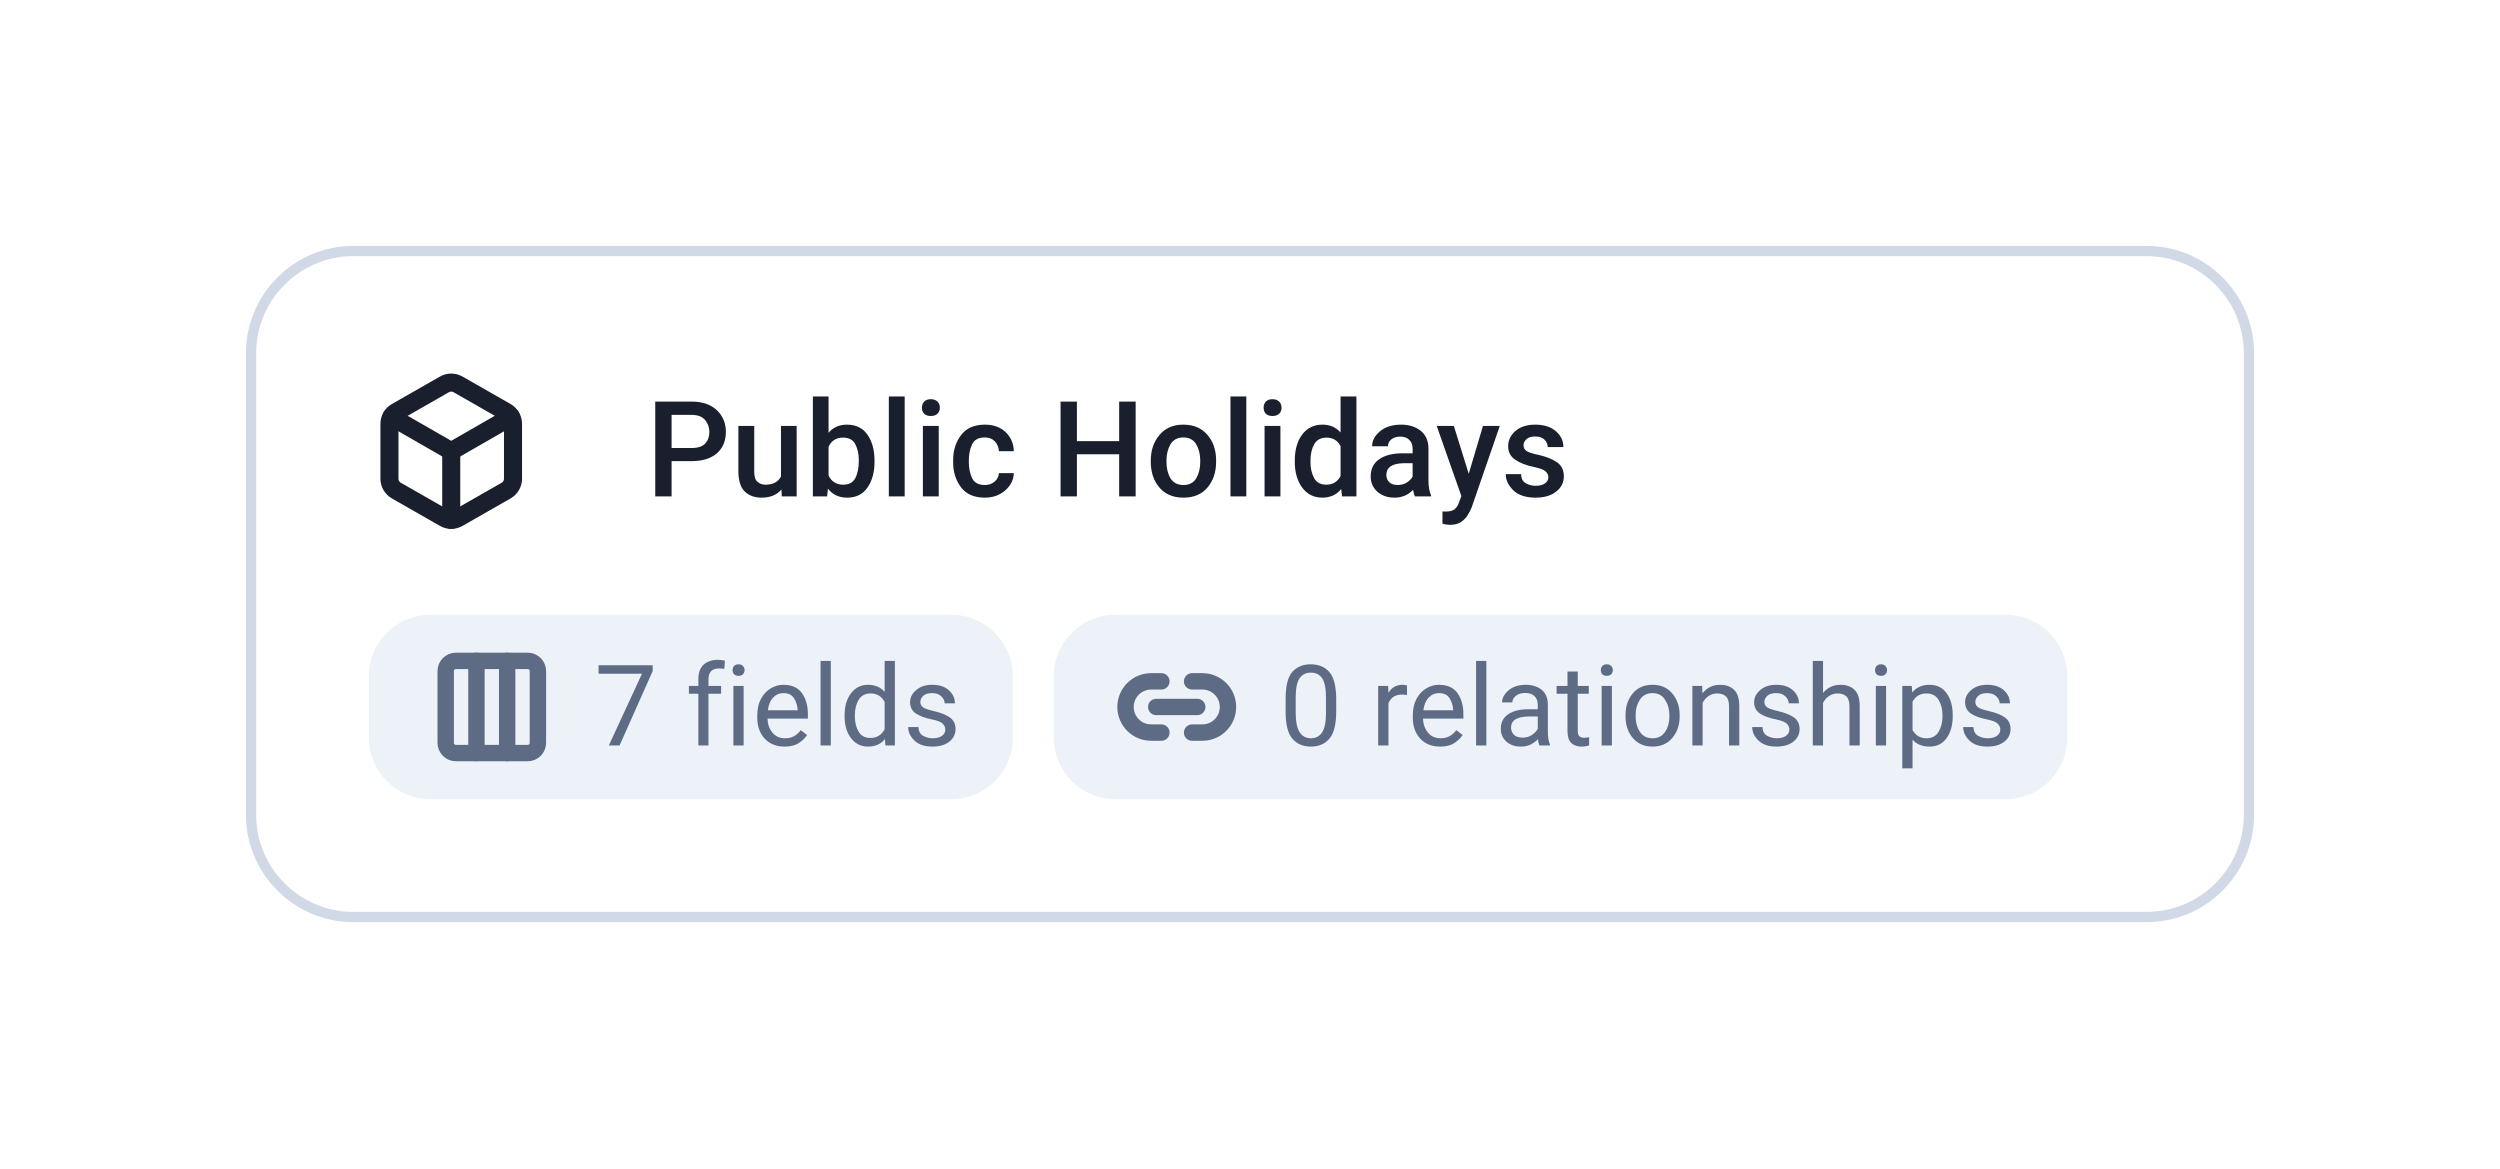
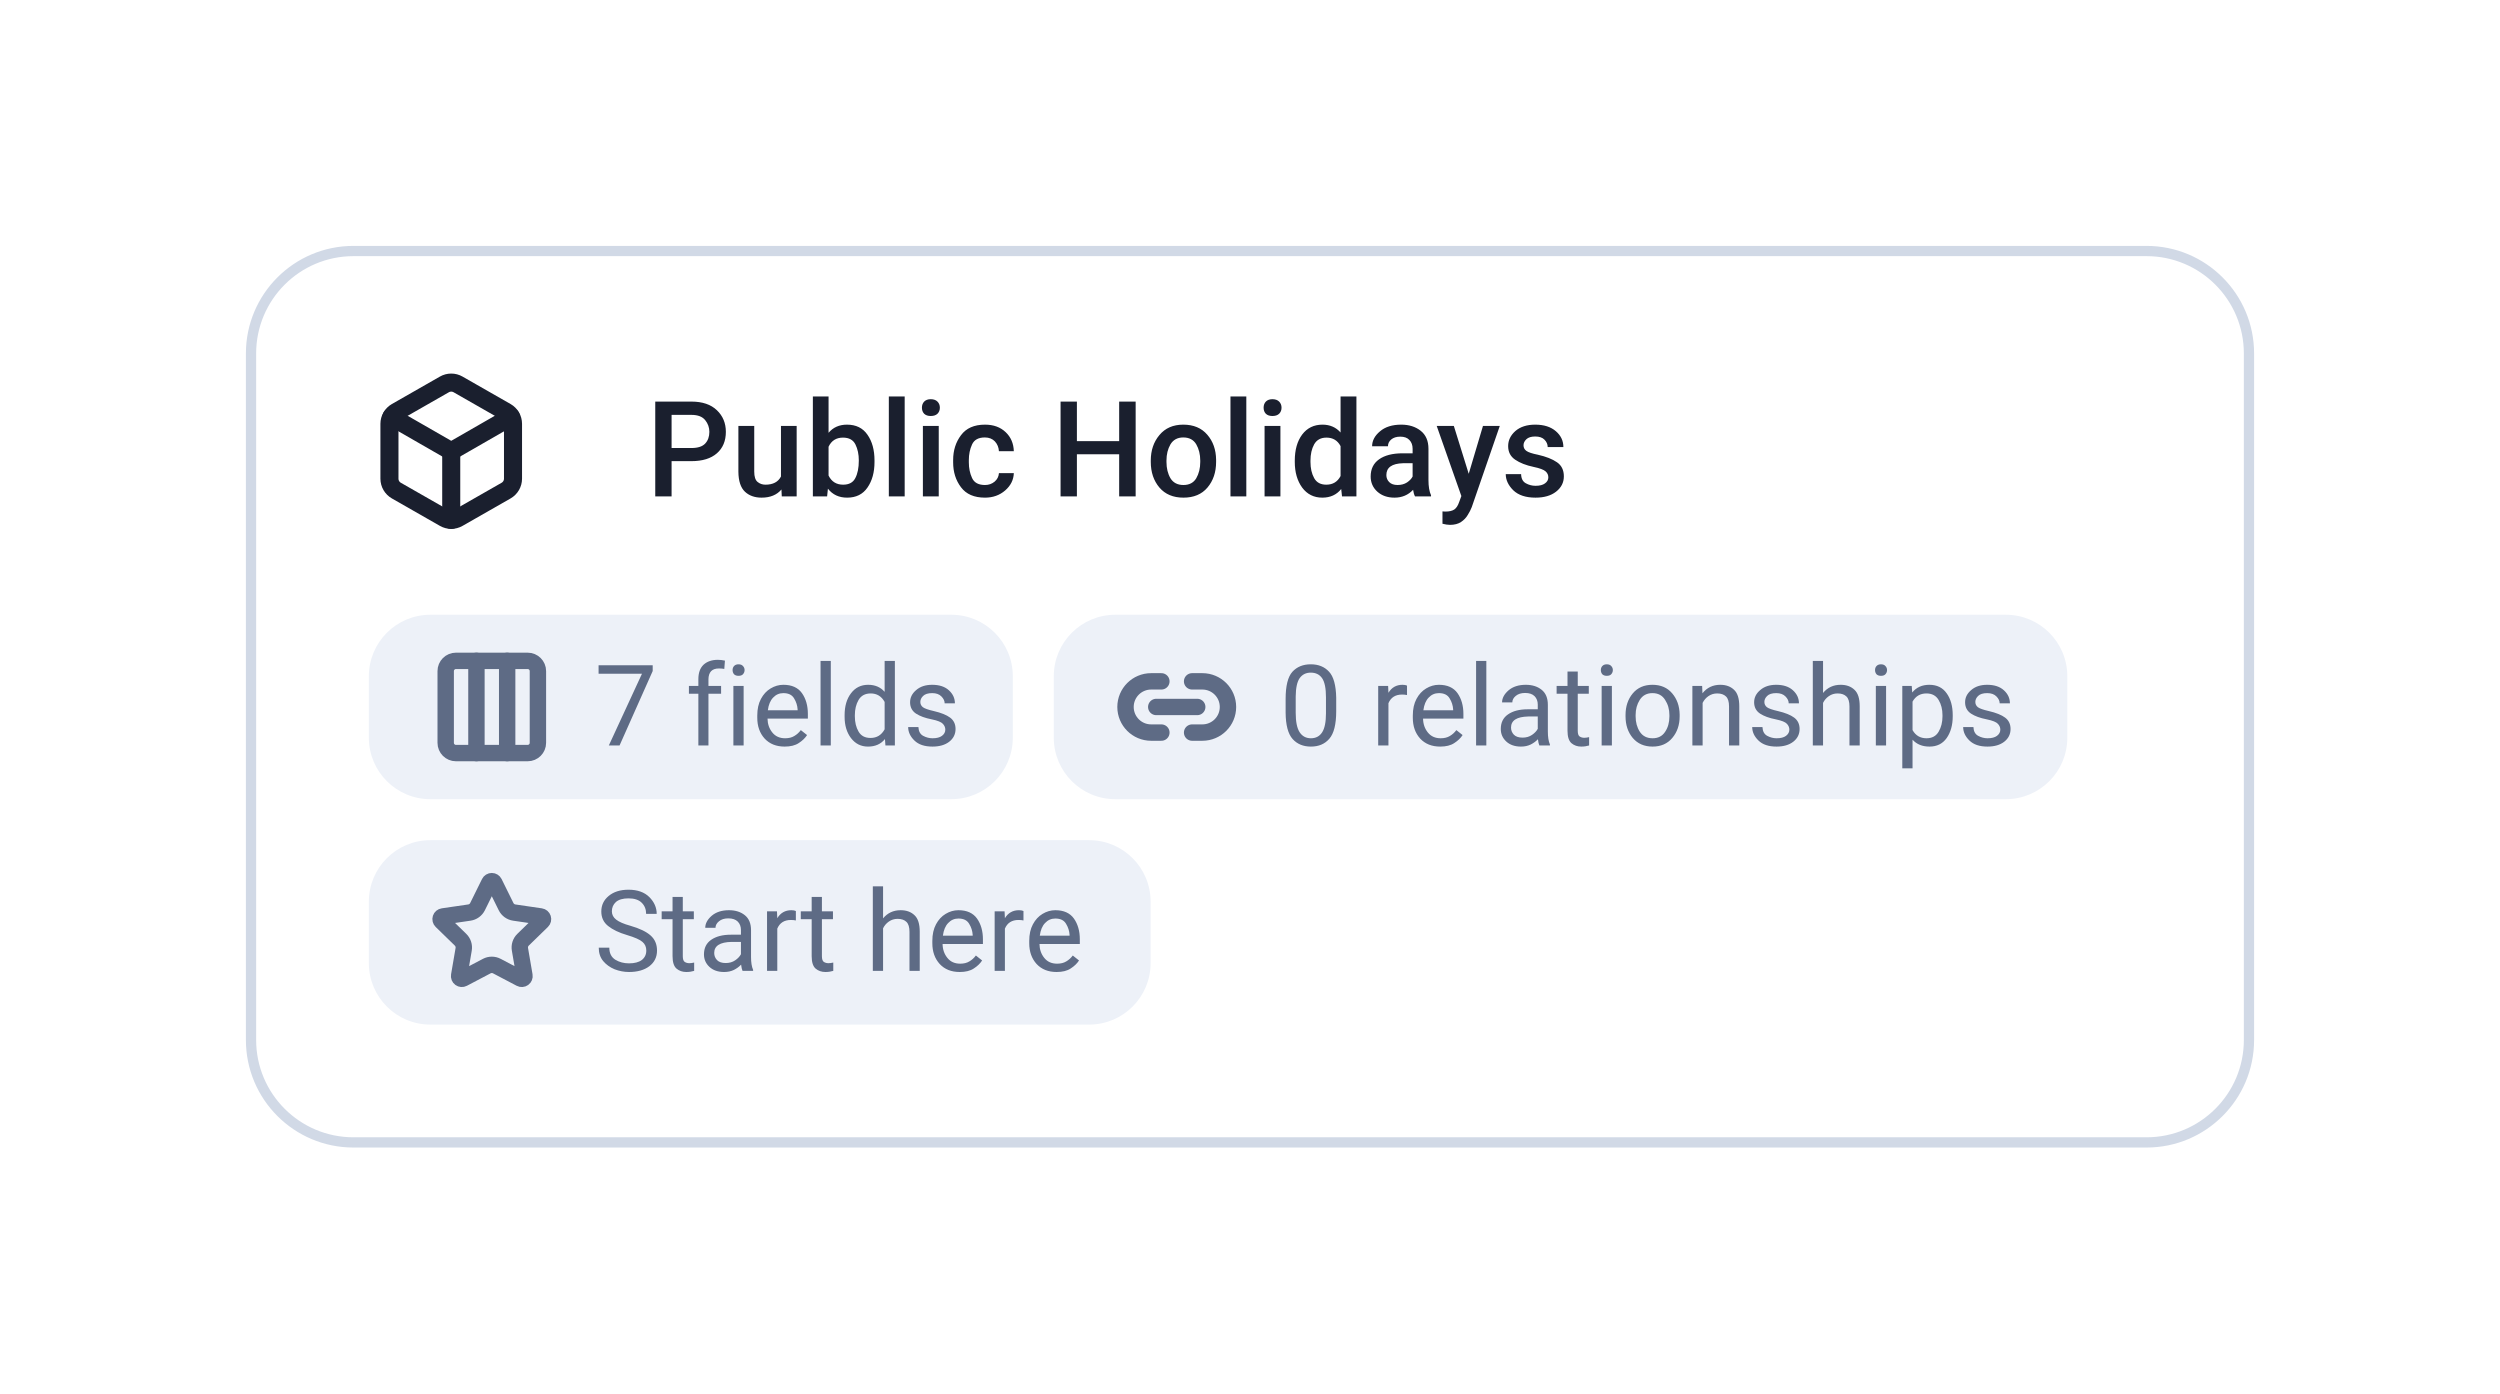
- <svg xmlns="http://www.w3.org/2000/svg" width="244" height="114" viewBox="0 0 244 114" role="img" aria-labelledby="t">
-   <view id="mart-public-holidays" viewBox="-158 -100.5 560 315" />
-   <view id="central" viewBox="-158 -100.5 560 315" />
-   <rect x="-158" y="-100.5" width="560" height="315" fill="#ffffff" />
+ <svg xmlns="http://www.w3.org/2000/svg" width="244" height="136" viewBox="0 0 244 136" role="img" aria-labelledby="t">
+   <view id="mart-public-holidays" viewBox="-158 -89.5 560 315" />
+   <view id="central" viewBox="-158 -89.5 560 315" />
+   <rect x="-158" y="-89.5" width="560" height="315" fill="#ffffff" />
  <g>
-     <rect x="24.5" y="24.5" width="195" height="65" rx="10" fill="#ffffff" fill-opacity="0.8" stroke="#d1d9e6" stroke-width="1" />
+     <rect x="24.5" y="24.5" width="195" height="87" rx="10" fill="#ffffff" fill-opacity="0.8" stroke="#d1d9e6" stroke-width="1" />
    <g transform="translate(36 36) scale(0.67)" fill="none" stroke="#1a1f2e" stroke-width="2.63" stroke-linecap="round" stroke-linejoin="round" color="#1a1f2e">
      <path d="M21 8a2 2 0 0 0-1-1.73l-7-4a2 2 0 0 0-2 0l-7 4A2 2 0 0 0 3 8v8a2 2 0 0 0 1 1.73l7 4a2 2 0 0 0 2 0l7-4A2 2 0 0 0 21 16Z" />
      <path d="m3.3 7 8.7 5 8.7-5" />
      <path d="M12 22V12" />
    </g>
    <text x="63" y="44" font-family="Roboto, -apple-system, BlinkMacSystemFont, 'Segoe UI', Helvetica, Arial, sans-serif" font-size="13" font-weight="500" fill="#1a1f2e" dominant-baseline="central" textLength="91.52" lengthAdjust="spacingAndGlyphs">Public Holidays</text>
    <rect x="36" y="60" width="62.85" height="18" rx="6" fill="#edf1f8" />
    <g transform="translate(42 63) scale(0.5)" fill="none" stroke="#5e6b85" stroke-width="3.2" stroke-linecap="round" stroke-linejoin="round" color="#5e6b85">
      <rect width="18" height="18" x="3" y="3" rx="2" />
      <path d="M9 3v18" />
      <path d="M15 3v18" />
    </g>
    <text x="58" y="69" font-family="Roboto, -apple-system, BlinkMacSystemFont, 'Segoe UI', Helvetica, Arial, sans-serif" font-size="11" fill="#5e6b85" dominant-baseline="central" textLength="34.85" lengthAdjust="spacingAndGlyphs">7 fields</text>
    <rect x="102.85" y="60" width="98.92" height="18" rx="6" fill="#edf1f8" />
    <g transform="translate(108.85 63) scale(0.5)" fill="none" stroke="#5e6b85" stroke-width="3.2" stroke-linecap="round" stroke-linejoin="round" color="#5e6b85">
      <path d="M9 17H7A5 5 0 0 1 7 7h2" />
      <path d="M15 7h2a5 5 0 1 1 0 10h-2" />
      <line x1="8" x2="16" y1="12" y2="12" />
    </g>
    <text x="124.85" y="69" font-family="Roboto, -apple-system, BlinkMacSystemFont, 'Segoe UI', Helvetica, Arial, sans-serif" font-size="11" fill="#5e6b85" dominant-baseline="central" textLength="70.92" lengthAdjust="spacingAndGlyphs">0 relationships</text>
+     <rect x="36" y="82" width="76.3" height="18" rx="6" fill="#edf1f8" />
+     <g transform="translate(42 85) scale(0.5)" fill="none" stroke="#5e6b85" stroke-width="3.2" stroke-linecap="round" stroke-linejoin="round" color="#5e6b85">
+       <path d="M11.525 2.295a.53.53 0 0 1 .95 0l2.31 4.679a2.12 2.12 0 0 0 1.595 1.16l5.166.756a.53.53 0 0 1 .294.904l-3.736 3.638a2.12 2.12 0 0 0-.611 1.878l.882 5.14a.53.53 0 0 1-.771.56l-4.618-2.428a2.12 2.12 0 0 0-1.973 0L6.396 21.01a.53.53 0 0 1-.77-.56l.881-5.139a2.12 2.12 0 0 0-.611-1.879L2.16 9.795a.53.53 0 0 1 .294-.906l5.165-.755a2.12 2.12 0 0 0 1.597-1.16z" />
+     </g>
+     <text x="58" y="91" font-family="Roboto, -apple-system, BlinkMacSystemFont, 'Segoe UI', Helvetica, Arial, sans-serif" font-size="11" fill="#5e6b85" dominant-baseline="central" textLength="48.3" lengthAdjust="spacingAndGlyphs">Start here</text>
  </g>
</svg>
